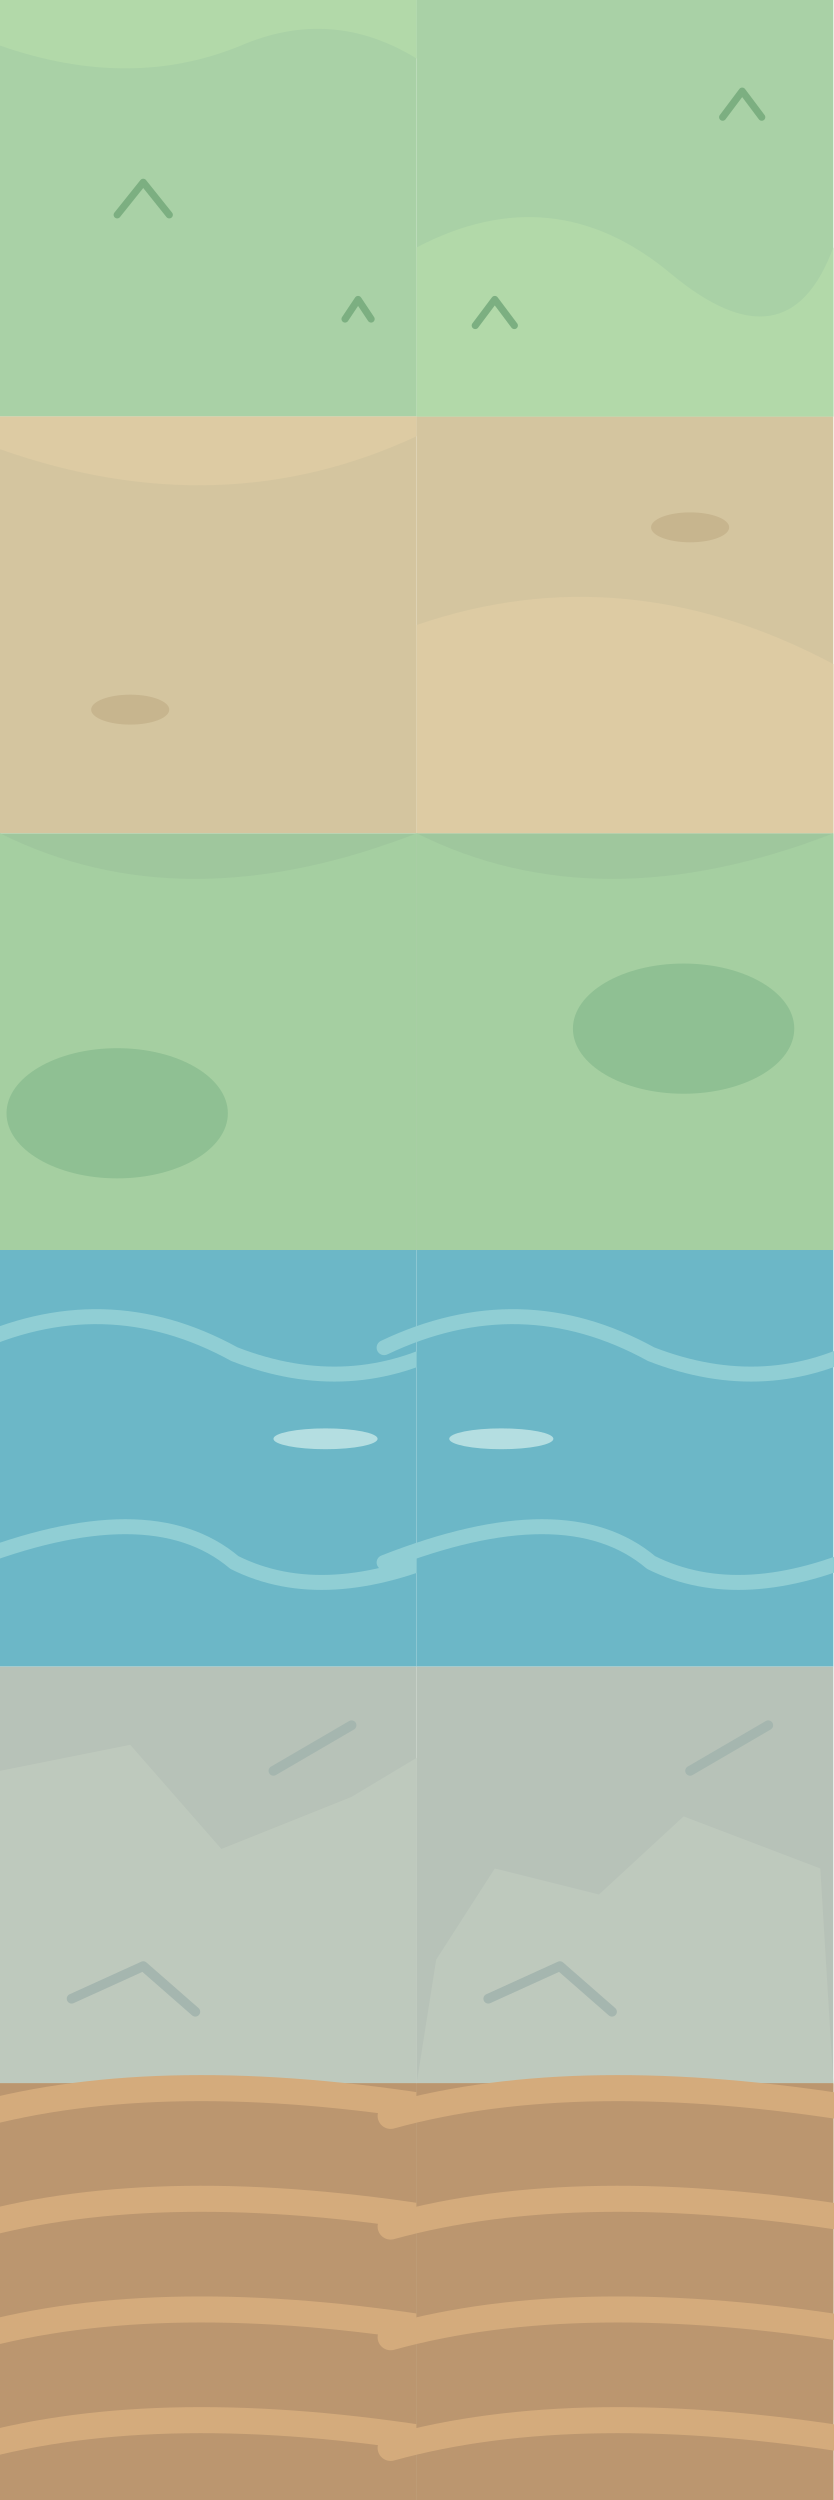
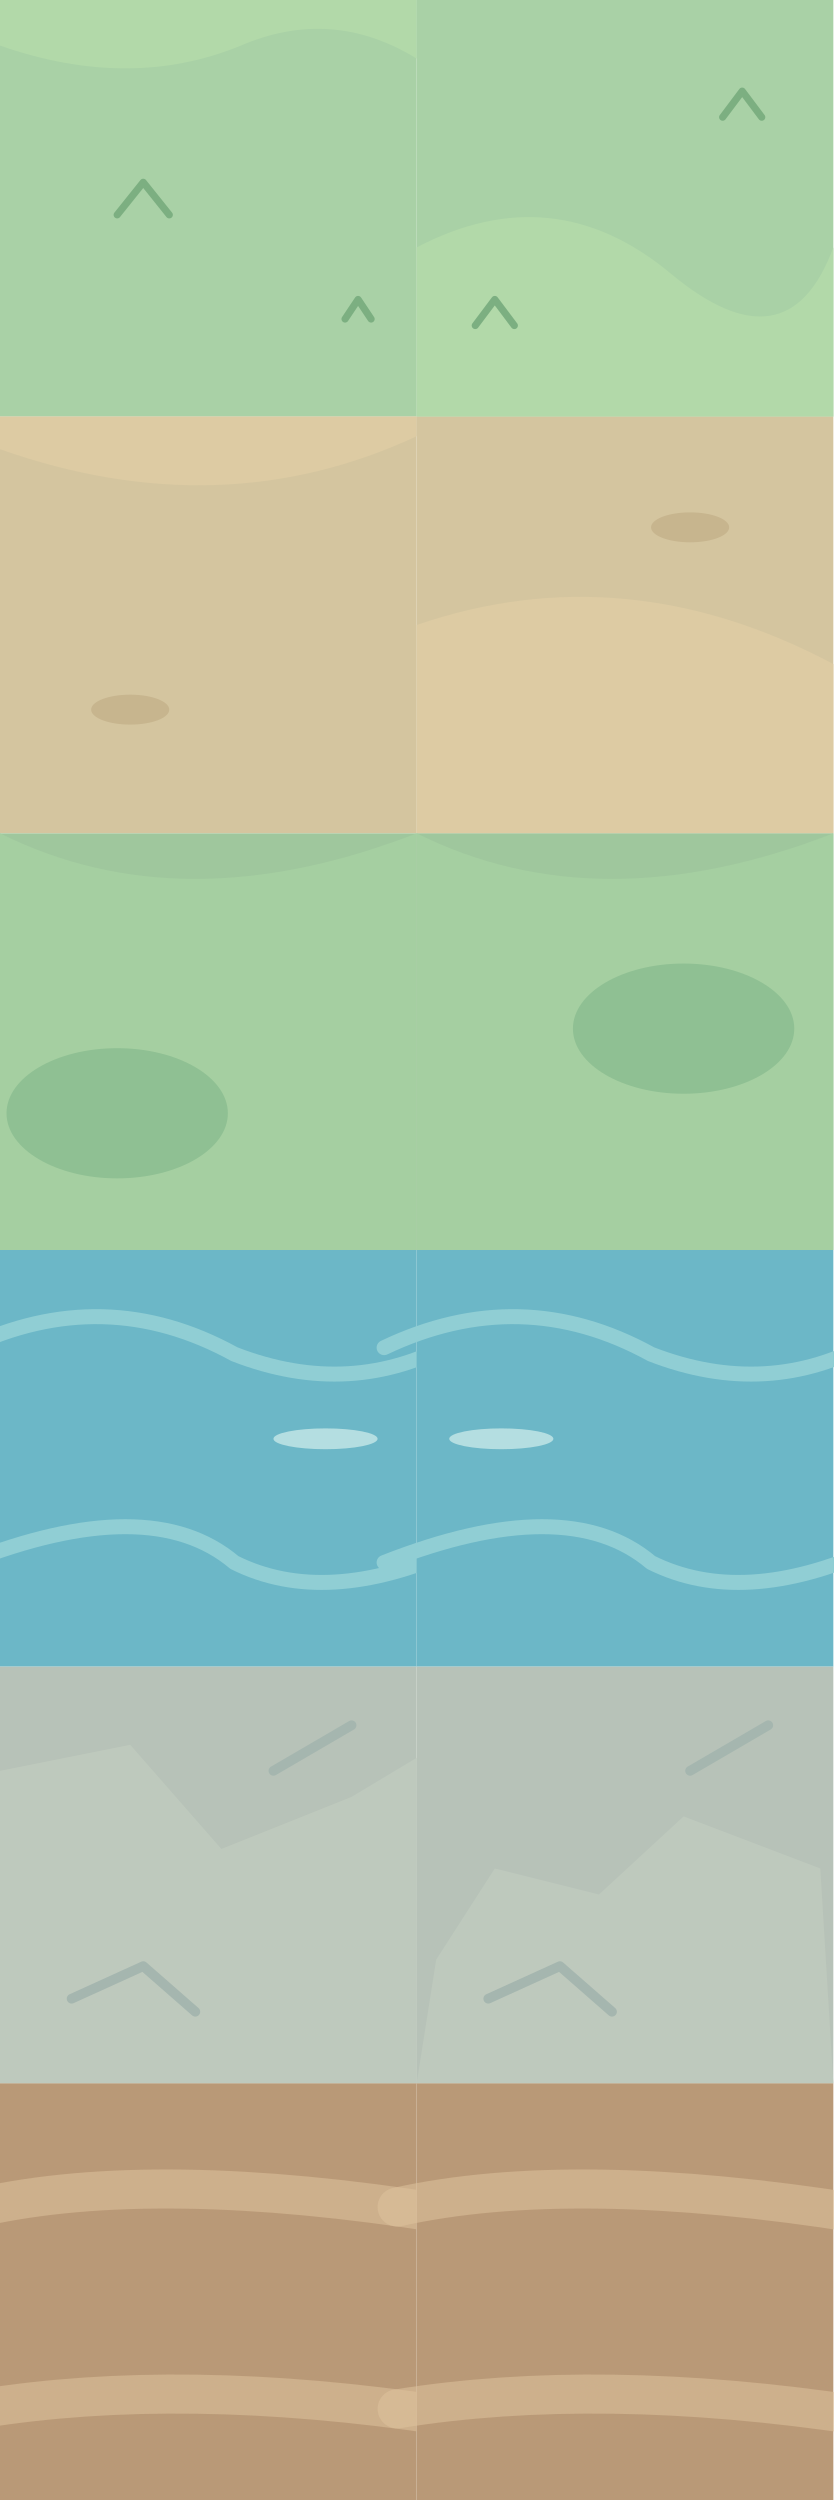
<svg xmlns="http://www.w3.org/2000/svg" width="128" height="384" viewBox="0 0 128 384">
  <g transform="translate(0 0)">
    <rect x="0" y="0" width="64" height="64" rx="0" fill="#a9d1a6" stroke="none" stroke-width="1" />
    <path d="M 0 7 Q 20 14 37 7 Q 51 1 64 9 L 64 0 L 0 0Z" fill="#b2d9a9" stroke="none" stroke-width="1.2" stroke-linejoin="round" stroke-linecap="round" />
    <path d="M 18 33 l 4 -5 4 5 M 53 49 l 2 -3 2 3" fill="none" stroke="#7caf81" stroke-width="1.1" stroke-linejoin="round" stroke-linecap="round" />
  </g>
  <g transform="translate(64 0)">
    <rect x="0" y="0" width="64" height="64" rx="0" fill="#a9d1a6" stroke="none" stroke-width="1" />
    <path d="M 0 38 Q 21 27 39 42 T 64 38 L 64 64 L 0 64Z" fill="#b2d9a9" stroke="none" stroke-width="1.2" stroke-linejoin="round" stroke-linecap="round" />
    <path d="M 9 50 l 3 -4 3 4 M 47 18 l 3 -4 3 4" fill="none" stroke="#7caf81" stroke-width="1.1" stroke-linejoin="round" stroke-linecap="round" />
  </g>
  <g transform="translate(0 64)">
    <rect x="0" y="0" width="64" height="64" rx="0" fill="#d4c59f" stroke="none" stroke-width="1" />
    <path d="M 0 5 Q 34 17 64 3 L64 0 H0Z" fill="#ddcba3" stroke="none" stroke-width="1.2" stroke-linejoin="round" stroke-linecap="round" />
    <ellipse cx="20" cy="45" rx="6" ry="2.3" fill="#c7b58e" stroke="none" stroke-width="1" />
  </g>
  <g transform="translate(64 64)">
    <rect x="0" y="0" width="64" height="64" rx="0" fill="#d4c59f" stroke="none" stroke-width="1" />
    <path d="M 0 32 Q 32 21 64 38 L64 64 H0Z" fill="#ddcba3" stroke="none" stroke-width="1.2" stroke-linejoin="round" stroke-linecap="round" />
    <ellipse cx="42" cy="17" rx="6" ry="2.3" fill="#c7b58e" stroke="none" stroke-width="1" />
  </g>
  <g transform="translate(0 128)">
    <rect x="0" y="0" width="64" height="64" rx="0" fill="#9fc79d" stroke="none" stroke-width="1" />
    <path d="M 0 0 Q 28 14 64 0 V 64 H 0Z" fill="#a5cfa1" stroke="none" stroke-width="1.2" stroke-linejoin="round" stroke-linecap="round" />
    <ellipse cx="18" cy="43" rx="17" ry="10" fill="#8fc093" stroke="none" stroke-width="1" />
  </g>
  <g transform="translate(64 128)">
    <rect x="0" y="0" width="64" height="64" rx="0" fill="#9fc79d" stroke="none" stroke-width="1" />
    <path d="M 0 0 Q 28 14 64 0 V 64 H 0Z" fill="#a5cfa1" stroke="none" stroke-width="1.2" stroke-linejoin="round" stroke-linecap="round" />
    <ellipse cx="41" cy="30" rx="17" ry="10" fill="#8fc093" stroke="none" stroke-width="1" />
  </g>
  <g transform="translate(0 192)">
    <rect x="0" y="0" width="64" height="64" rx="0" fill="#6cb7c7" stroke="none" stroke-width="1" />
    <path d="M -5 15 Q 16 5 36 16 Q 54 23 70 14 M -5 48 Q 23 37 36 48 Q 50 55 70 46" fill="none" stroke="#90ced4" stroke-width="2.3" stroke-linejoin="round" stroke-linecap="round" />
    <ellipse cx="50" cy="29" rx="8" ry="1.6" fill="#b4dee1" stroke="none" stroke-width="1" />
  </g>
  <g transform="translate(64 192)">
    <rect x="0" y="0" width="64" height="64" rx="0" fill="#6cb7c7" stroke="none" stroke-width="1" />
    <path d="M -5 15 Q 16 5 36 16 Q 54 23 70 14 M -5 48 Q 23 37 36 48 Q 50 55 70 46" fill="none" stroke="#90ced4" stroke-width="2.3" stroke-linejoin="round" stroke-linecap="round" />
    <ellipse cx="13" cy="29" rx="8" ry="1.6" fill="#b4dee1" stroke="none" stroke-width="1" />
  </g>
  <g transform="translate(0 256)">
    <rect x="0" y="0" width="64" height="64" rx="0" fill="#b7c2b8" stroke="none" stroke-width="1" />
    <path d="M 0 16 L 20 12 L 34 28 L 54 20 L 64 14 L64 64 H0Z" fill="#bec9bd" stroke="none" stroke-width="1.2" stroke-linejoin="round" stroke-linecap="round" />
    <path d="M 11 51 L 22 46 L 30 53 M 42 16 L 54 9" fill="none" stroke="#a5b6af" stroke-width="1.5" stroke-linejoin="round" stroke-linecap="round" />
  </g>
  <g transform="translate(64 256)">
    <rect x="0" y="0" width="64" height="64" rx="0" fill="#b7c2b8" stroke="none" stroke-width="1" />
    <path d="M 3 45 L 12 31 L 28 35 L 41 23 L 62 31 L 64 64 H0Z" fill="#bec9bd" stroke="none" stroke-width="1.2" stroke-linejoin="round" stroke-linecap="round" />
    <path d="M 11 51 L 22 46 L 30 53 M 42 16 L 54 9" fill="none" stroke="#a5b6af" stroke-width="1.5" stroke-linejoin="round" stroke-linecap="round" />
  </g>
  <g transform="translate(0 320)">
-     <rect x="0" y="0" width="64" height="64" rx="0" fill="#b9956d" stroke="none" stroke-width="1" />
-     <rect x="0" y="0" width="64" height="64" rx="0" fill="#bb966f" stroke="none" stroke-width="1" />
-     <path d="M -4 5 Q 25 -3 68 4" fill="none" stroke="#d4ab7c" stroke-width="4" stroke-linejoin="round" stroke-linecap="round" />
-     <path d="M -4 22 Q 25 14 68 21" fill="none" stroke="#d4ab7c" stroke-width="4" stroke-linejoin="round" stroke-linecap="round" />
-     <path d="M -4 39 Q 25 31 68 38" fill="none" stroke="#d4ab7c" stroke-width="4" stroke-linejoin="round" stroke-linecap="round" />
-     <path d="M -4 56 Q 25 48 68 55" fill="none" stroke="#d4ab7c" stroke-width="4" stroke-linejoin="round" stroke-linecap="round" />
+     <rect x="0" y="0" width="64" height="64" rx="0" fill="#b99977" stroke="none" stroke-width="1" />
+     <path d="M -3 19 Q 24 13 68 20 M -3 50 Q 28 45 68 51" fill="none" stroke="#dec29c" stroke-width="6" opacity=".55" stroke-linecap="round" />
  </g>
  <g transform="translate(64 320)">
-     <rect x="0" y="0" width="64" height="64" rx="0" fill="#b9956d" stroke="none" stroke-width="1" />
-     <rect x="0" y="0" width="64" height="64" rx="0" fill="#bb966f" stroke="none" stroke-width="1" />
-     <path d="M -4 5 Q 25 -3 68 4" fill="none" stroke="#d4ab7c" stroke-width="4" stroke-linejoin="round" stroke-linecap="round" />
-     <path d="M -4 22 Q 25 14 68 21" fill="none" stroke="#d4ab7c" stroke-width="4" stroke-linejoin="round" stroke-linecap="round" />
-     <path d="M -4 39 Q 25 31 68 38" fill="none" stroke="#d4ab7c" stroke-width="4" stroke-linejoin="round" stroke-linecap="round" />
-     <path d="M -4 56 Q 25 48 68 55" fill="none" stroke="#d4ab7c" stroke-width="4" stroke-linejoin="round" stroke-linecap="round" />
+     <rect x="0" y="0" width="64" height="64" rx="0" fill="#b99977" stroke="none" stroke-width="1" />
+     <path d="M -3 19 Q 24 13 68 20 M -3 50 Q 28 45 68 51" fill="none" stroke="#dec29c" stroke-width="6" opacity=".55" stroke-linecap="round" />
  </g>
</svg>
